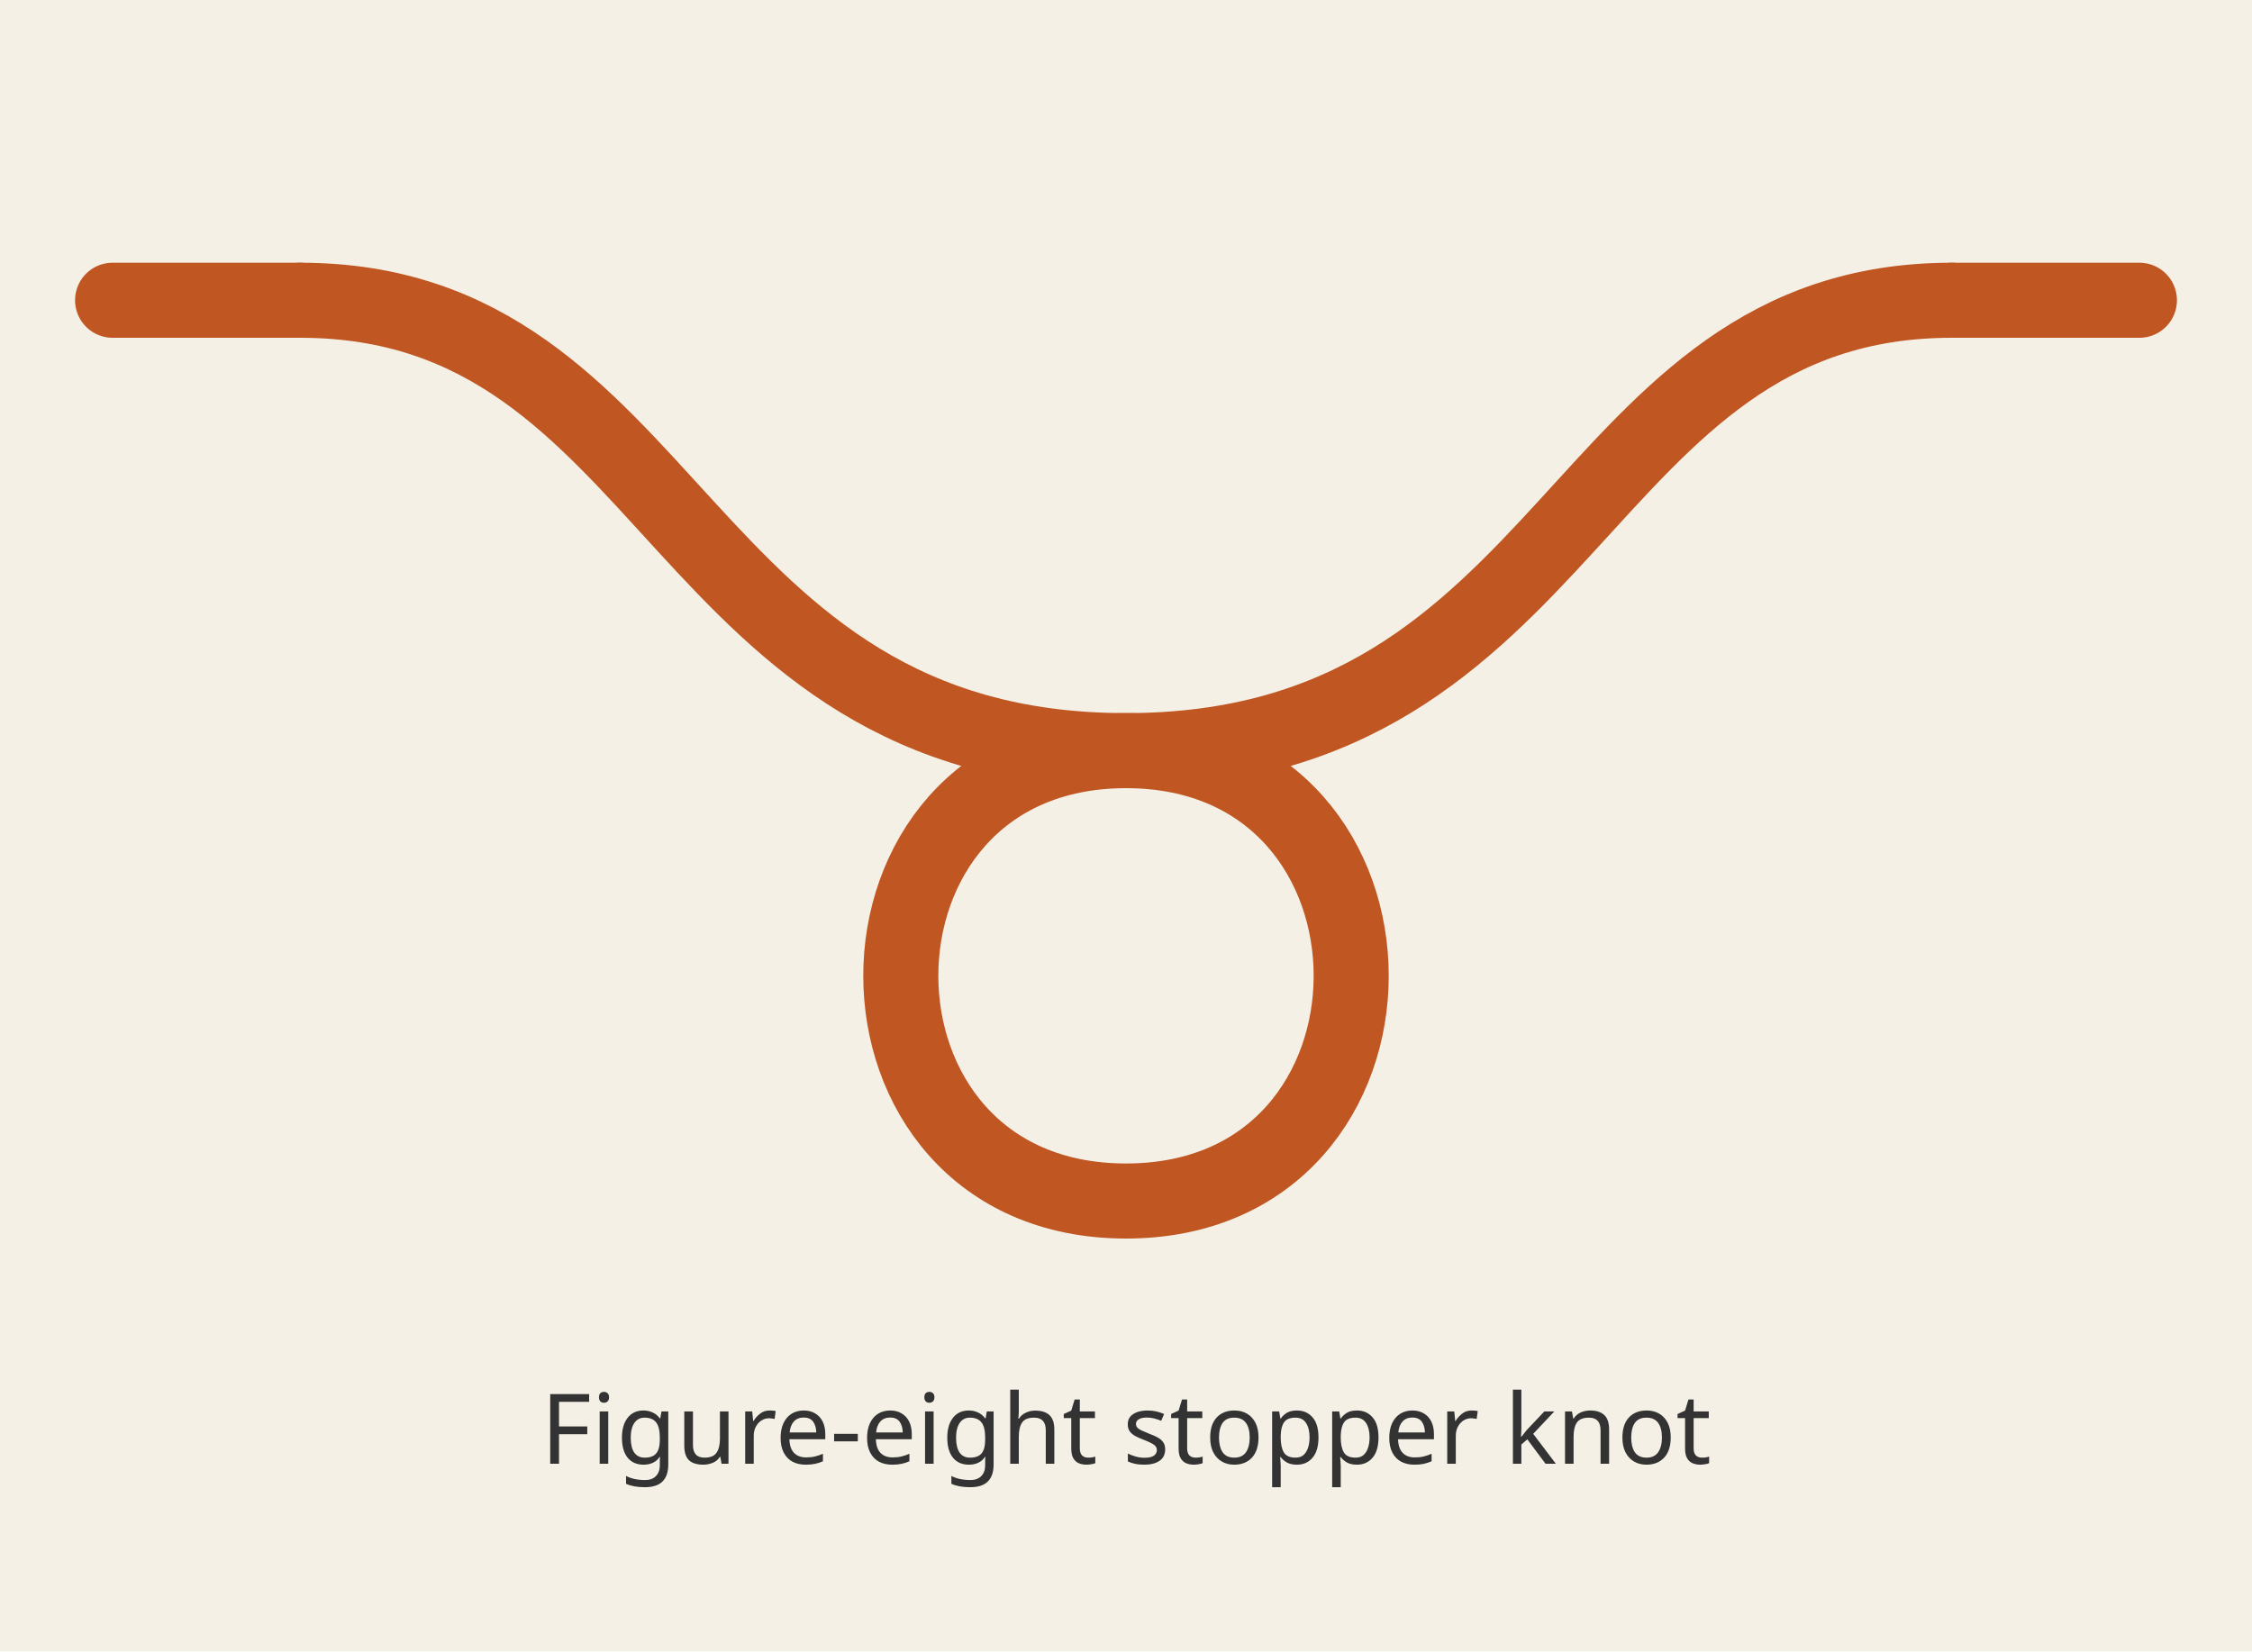
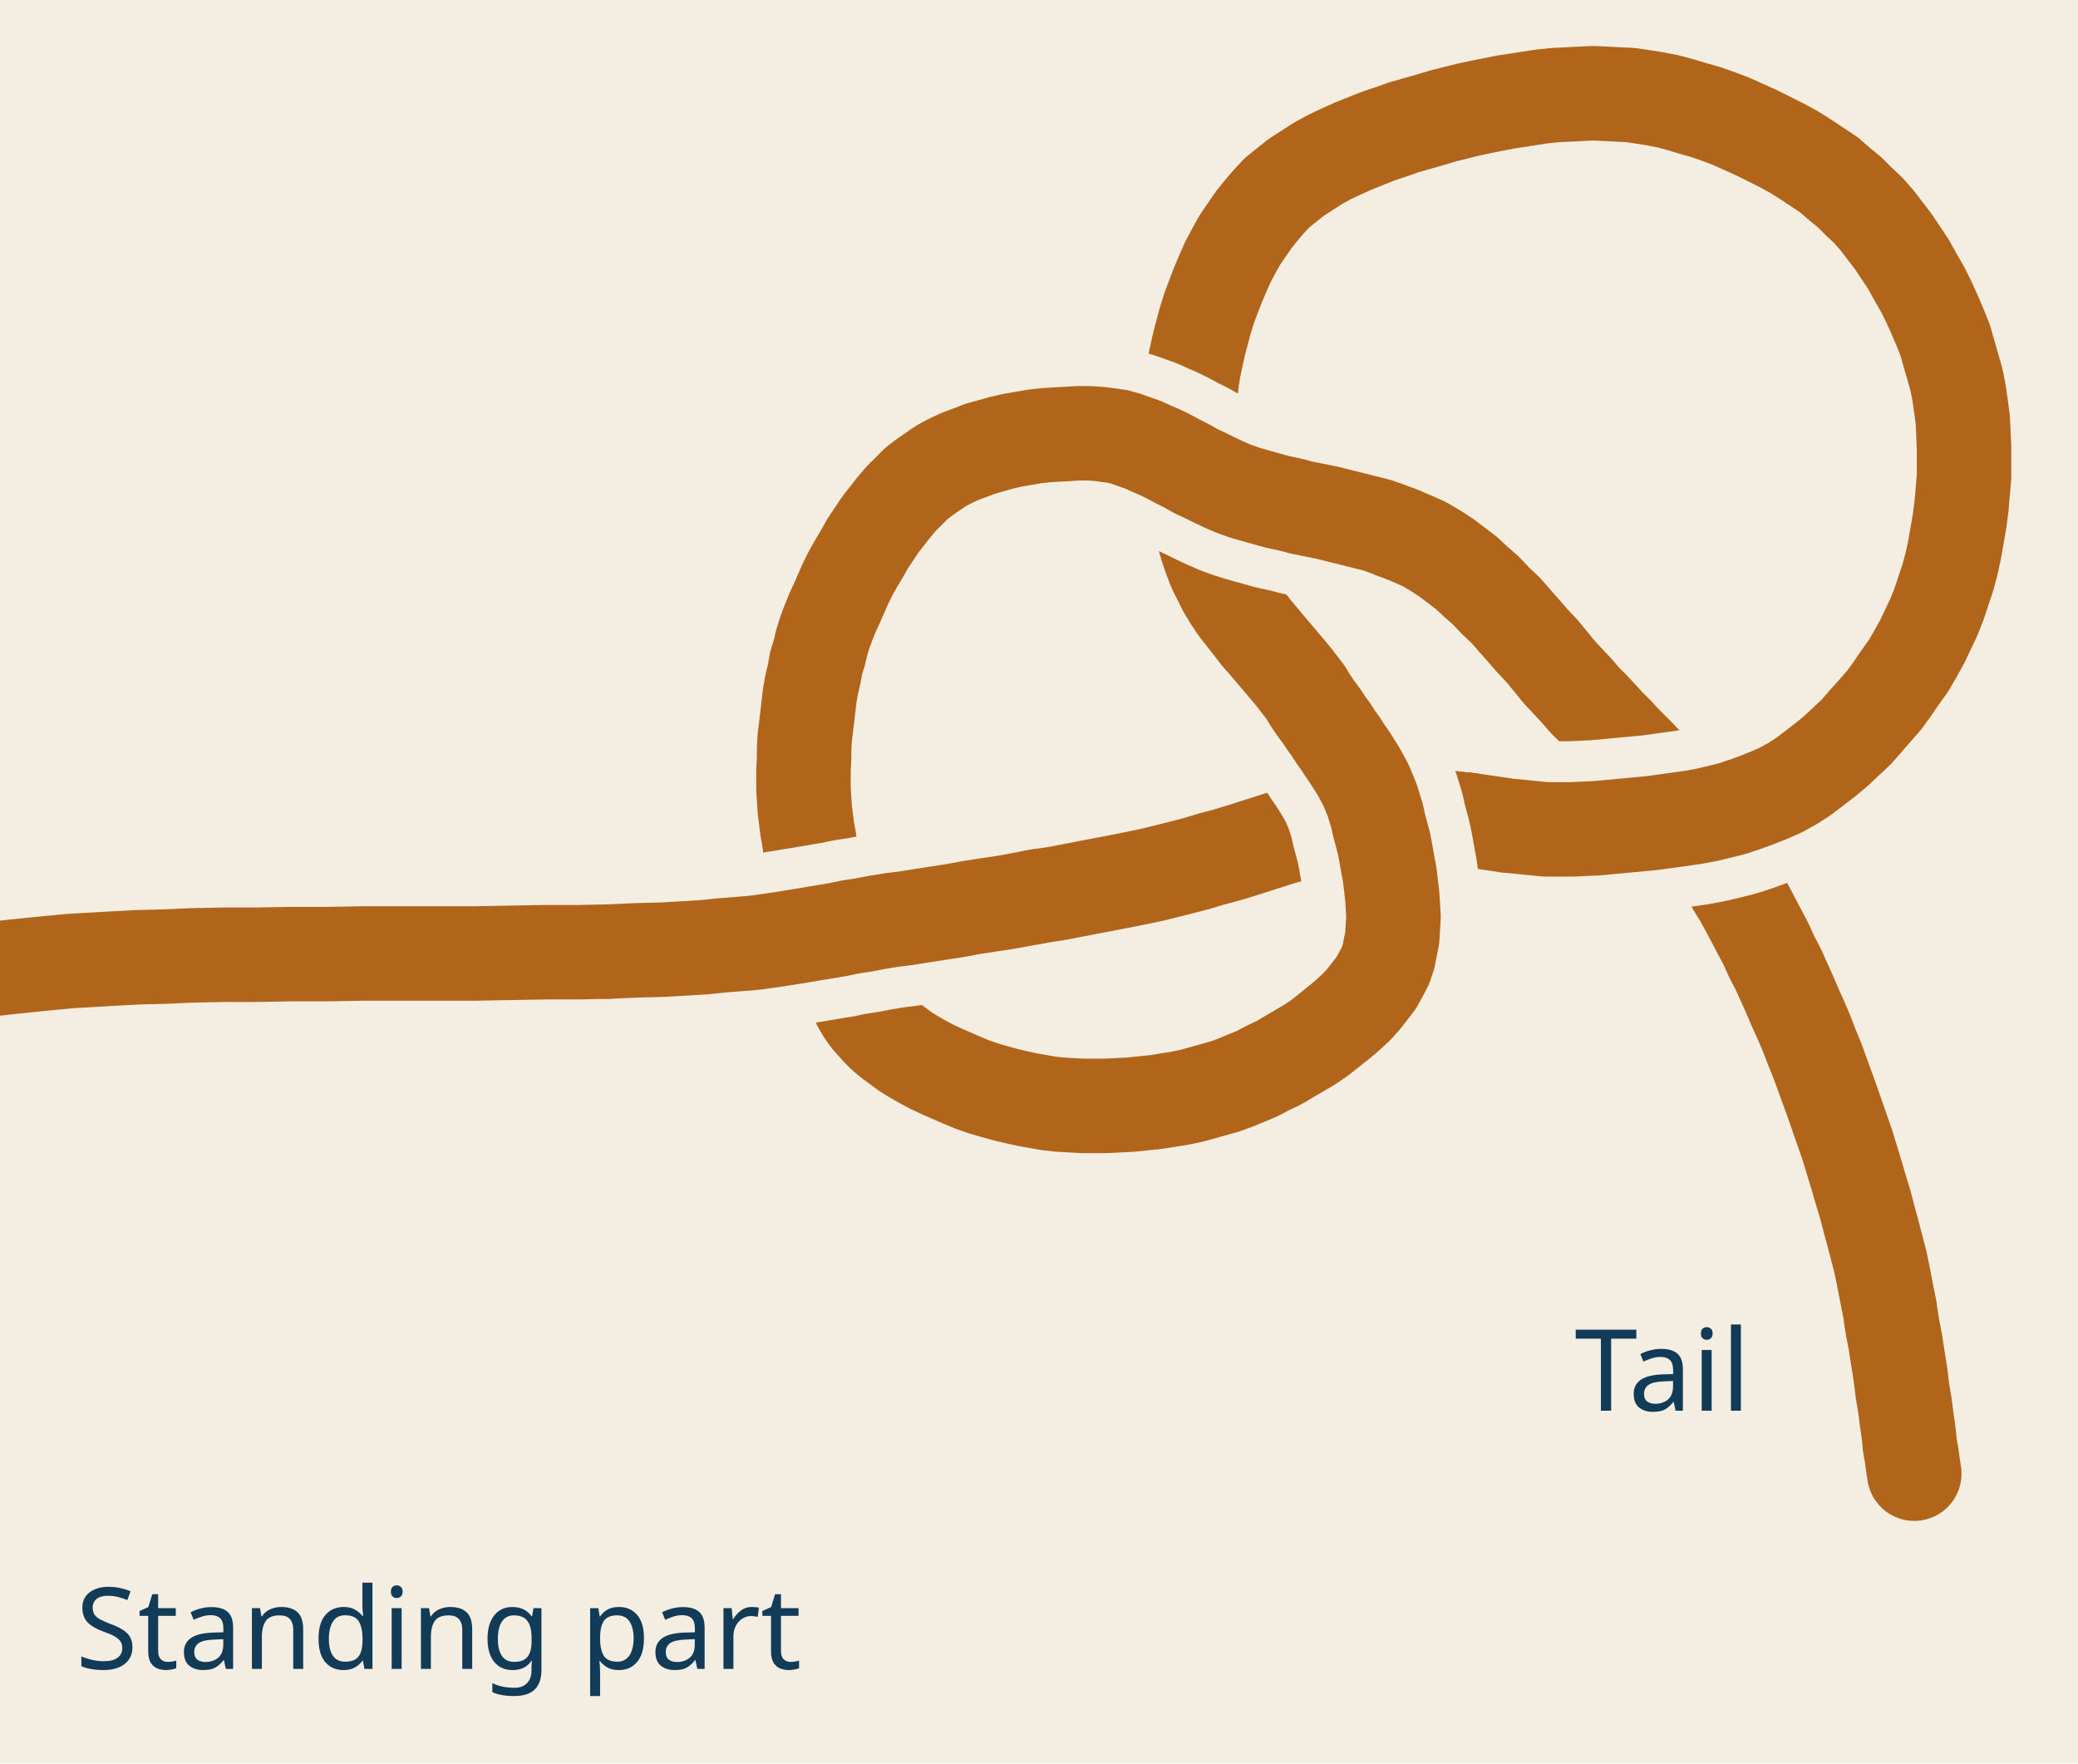
- <svg xmlns="http://www.w3.org/2000/svg" viewBox="0 0 300 220" role="img" aria-label="Line drawing of the knot named in the question.">
-   <rect width="300" height="220" fill="#f5f0e6" />
-   <path d="M40 40 C 90 40 90 100 150 100 C 210 100 210 40 260 40" fill="none" stroke="#c05621" stroke-width="10" stroke-linecap="round" />
-   <path d="M150 100 C 110 100 110 160 150 160 C 190 160 190 100 150 100" fill="none" stroke="#c05621" stroke-width="10" stroke-linecap="round" />
-   <line x1="40" y1="40" x2="15" y2="40" stroke="#c05621" stroke-width="10" stroke-linecap="round" />
-   <line x1="260" y1="40" x2="285" y2="40" stroke="#c05621" stroke-width="10" stroke-linecap="round" />
-   <text x="150" y="195" font-family="sans-serif" font-size="13" fill="#333" text-anchor="middle">Figure-eight stopper knot</text>
+ <svg xmlns="http://www.w3.org/2000/svg" viewBox="-6 38 330 280" role="img" aria-label="Line diagram of one continuous rope tied in a figure-eight stopper knot. The standing part runs out to the left, the rope doubles back on itself through four alternating over-and-under crossings to form the two interlocking lobes of a figure eight, and a long free tail leaves the finished knot at the lower right.">
+   <style>
+     .rope { fill:none; stroke:#b0651a; stroke-width:15; stroke-linecap:round; stroke-linejoin:round; }
+     .case { fill:none; stroke:#f3ede2; stroke-width:28; stroke-linecap:round; stroke-linejoin:round; }
+     .lbl  { font-family:sans-serif; font-size:18px; fill:#123b57; }
+   </style>
+   <rect x="-6" y="38" width="330" height="280" fill="#f3ede2" />
+   <path class="rope" d="M-24.0 194.0 L-22.7 193.9 L-21.2 193.7 L-19.6 193.5 L-17.8 193.2 L-15.9 193.0 L-13.8 192.7 L-11.6 192.4 L-9.2 192.1 L-6.6 191.8 L-3.9 191.5 L-1.0 191.2 L2.0 190.9 L5.3 190.6 L8.7 190.4 L12.2 190.2 L16.0 190.0 L20.1 189.9 L24.7 189.7 L29.6 189.6 L34.9 189.6 L40.4 189.5 L46.1 189.5 L51.9 189.4 L57.8 189.4 L63.7 189.4 L69.5 189.4 L75.2 189.3 L80.7 189.2 L85.9 189.2 L90.7 189.1 L95.2 188.9 L99.2 188.8 L102.7 188.6 L105.9 188.4 L108.8 188.1 L111.4 187.9 L113.8 187.7 L116.0 187.4 L118.0 187.1 L119.9 186.8 L121.7 186.5 L123.5 186.2 L125.3 185.9 L127.1 185.6 L129.0 185.2 L131.0 184.9 L133.1 184.5 L135.5 184.1 L137.9 183.8 L140.4 183.4 L143.0 183.0 L145.6 182.6 L148.3 182.1 L150.9 181.7 L153.6 181.3 L156.3 180.8 L159.0 180.3 L161.7 179.9 L164.3 179.4 L166.9 178.9 L169.5 178.4 L172.1 177.9 L174.6 177.4 L177.0 176.9 L179.4 176.3 L181.8 175.7 L184.1 175.1 L186.4 174.4 L188.7 173.8 L191.0 173.1 L193.2 172.4 L195.4 171.7 L197.6 171.0 L199.8 170.4 L201.9 169.8 L204.1 169.2 L206.2 168.7 L208.4 168.3 L210.5 167.9 L212.7 167.6 L214.8 167.5 L216.9 167.4 L219.0 167.4 L221.1 167.6 L223.2 167.7 L225.2 168.0 L227.3 168.2 L229.3 168.5 L231.4 168.8 L233.4 169.1 L235.5 169.3 L237.5 169.5 L239.5 169.7 L241.6 169.7 L243.6 169.7 L245.7 169.6 L247.8 169.5 L249.9 169.3 L252.0 169.1 L254.2 168.9 L256.3 168.7 L258.5 168.4 L260.7 168.1 L262.8 167.8 L265.0 167.4 L267.1 166.9 L269.1 166.4 L271.2 165.7 L273.1 165.0 L275.1 164.2 L276.9 163.4 L278.7 162.4 L280.4 161.3 L282.1 160.0 L283.8 158.7 L285.5 157.3 L287.1 155.8 L288.7 154.3 L290.2 152.6 L291.7 150.9 L293.2 149.2 L294.5 147.4 L295.8 145.5 L297.1 143.7 L298.2 141.8 L299.3 139.8 L300.2 137.9 L301.1 136.0 L301.9 134.0 L302.6 131.9 L303.3 129.8 L303.9 127.6 L304.4 125.3 L304.8 123.0 L305.2 120.7 L305.5 118.4 L305.7 116.0 L305.9 113.7 L305.9 111.4 L305.9 109.1 L305.8 106.8 L305.7 104.6 L305.4 102.4 L305.1 100.3 L304.7 98.3 L304.1 96.2 L303.5 94.1 L302.9 92.0 L302.1 90.0 L301.2 87.9 L300.3 85.9 L299.3 83.9 L298.2 82.0 L297.1 80.0 L295.9 78.2 L294.7 76.4 L293.4 74.7 L292.1 73.0 L290.7 71.4 L289.2 70.0 L287.7 68.5 L286.1 67.2 L284.5 65.8 L282.7 64.6 L280.9 63.4 L279.0 62.2 L277.0 61.1 L275.0 60.1 L273.0 59.1 L271.0 58.2 L269.0 57.3 L266.9 56.5 L264.9 55.8 L262.8 55.2 L260.8 54.6 L258.9 54.1 L256.9 53.7 L255.0 53.4 L253.0 53.1 L251.0 53.0 L249.0 52.9 L247.0 52.8 L245.0 52.9 L243.0 53.0 L241.0 53.1 L239.0 53.3 L237.0 53.6 L235.1 53.9 L233.1 54.2 L231.1 54.6 L229.1 55.0 L227.2 55.4 L225.2 55.9 L223.2 56.4 L221.2 57.0 L219.1 57.6 L217.0 58.2 L215.0 58.9 L212.9 59.6 L210.9 60.4 L208.9 61.2 L206.9 62.1 L205.0 63.0 L203.2 64.0 L201.5 65.1 L199.8 66.2 L198.3 67.4 L196.8 68.6 L195.5 70.0 L194.3 71.4 L193.1 72.9 L192.0 74.5 L190.9 76.1 L189.9 77.9 L189.0 79.6 L188.2 81.4 L187.4 83.3 L186.7 85.1 L186.0 87.0 L185.4 88.9 L184.9 90.8 L184.4 92.7 L184.0 94.5 L183.6 96.4 L183.3 98.2 L183.1 100.1 L183.0 102.0 L182.9 104.0 L182.9 105.9 L182.9 107.9 L183.0 109.9 L183.1 111.9 L183.4 113.8 L183.6 115.8 L183.9 117.7 L184.3 119.6 L184.7 121.5 L185.2 123.3 L185.7 125.0 L186.3 126.7 L186.9 128.3 L187.7 129.9 L188.5 131.5 L189.4 133.0 L190.4 134.5 L191.5 135.9 L192.6 137.3 L193.7 138.7 L194.8 140.0 L196.0 141.4 L197.1 142.7 L198.2 144.0 L199.3 145.3 L200.3 146.6 L201.3 147.9 L202.1 149.2 L202.9 150.4 L203.8 151.6 L204.6 152.8 L205.4 153.9 L206.1 155.0 L206.9 156.1 L207.6 157.2 L208.3 158.2 L209.0 159.3 L209.7 160.4 L210.3 161.5 L210.9 162.6 L211.4 163.8 L211.9 165.0 L212.3 166.3 L212.7 167.6 L213.0 169.0 L213.4 170.5 L213.8 172.0 L214.1 173.6 L214.4 175.3 L214.7 176.9 L214.9 178.6 L215.1 180.3 L215.2 181.9 L215.3 183.6 L215.2 185.2 L215.1 186.9 L214.8 188.4 L214.5 189.9 L214.0 191.4 L213.3 192.7 L212.6 194.0 L211.6 195.3 L210.6 196.6 L209.4 197.9 L208.1 199.1 L206.7 200.3 L205.2 201.5 L203.7 202.7 L202.1 203.8 L200.4 204.8 L198.7 205.8 L197.0 206.8 L195.3 207.6 L193.6 208.5 L191.9 209.2 L190.2 209.9 L188.6 210.5 L186.8 211.0 L185.0 211.5 L183.2 212.0 L181.3 212.4 L179.4 212.7 L177.5 213.0 L175.5 213.2 L173.6 213.4 L171.6 213.5 L169.7 213.6 L167.8 213.6 L165.9 213.6 L164.1 213.5 L162.3 213.4 L160.5 213.2 L158.8 212.9 L157.1 212.6 L155.3 212.2 L153.6 211.8 L151.8 211.3 L150.1 210.8 L148.4 210.2 L146.7 209.5 L145.1 208.8 L143.5 208.1 L142.0 207.4 L140.5 206.6 L139.1 205.8 L137.8 205.0 L136.6 204.1 L135.5 203.3 L134.4 202.4 L133.5 201.5 L132.7 200.6 L131.9 199.7 L131.2 198.7 L130.6 197.7 L130.1 196.7 L129.6 195.6 L129.1 194.5 L128.7 193.4 L128.2 192.3 L127.8 191.1 L127.4 189.9 L127.0 188.7 L126.6 187.4 L126.2 186.1 L125.8 184.8 L125.4 183.4 L124.9 182.0 L124.5 180.6 L124.1 179.1 L123.7 177.6 L123.4 176.0 L123.0 174.5 L122.7 172.9 L122.5 171.3 L122.2 169.7 L122.0 168.1 L121.8 166.5 L121.7 164.9 L121.6 163.3 L121.6 161.7 L121.6 160.1 L121.7 158.5 L121.7 156.8 L121.8 155.1 L122.0 153.5 L122.2 151.8 L122.4 150.1 L122.6 148.4 L122.9 146.7 L123.3 145.0 L123.6 143.3 L124.1 141.7 L124.5 140.0 L125.0 138.4 L125.6 136.8 L126.2 135.3 L126.9 133.8 L127.6 132.2 L128.3 130.6 L129.1 129.0 L130.0 127.4 L130.9 125.9 L131.8 124.3 L132.8 122.8 L133.8 121.3 L134.9 119.9 L136.0 118.5 L137.1 117.2 L138.3 116.0 L139.5 114.8 L140.8 113.8 L142.1 112.9 L143.4 112.0 L144.9 111.2 L146.4 110.5 L148.0 109.9 L149.6 109.3 L151.3 108.8 L153.1 108.3 L154.8 107.9 L156.6 107.6 L158.3 107.3 L160.1 107.1 L161.8 107.0 L163.6 106.9 L165.2 106.8 L166.9 106.8 L168.5 106.9 L170.0 107.1 L171.5 107.3 L172.9 107.7 L174.3 108.2 L175.7 108.7 L177.0 109.3 L178.4 109.9 L179.8 110.6 L181.1 111.3 L182.5 112.0 L183.9 112.8 L185.4 113.5 L186.8 114.2 L188.3 114.9 L189.9 115.6 L191.6 116.2 L193.3 116.7 L195.1 117.2 L196.9 117.7 L198.8 118.1 L200.7 118.6 L202.7 119.0 L204.7 119.4 L206.7 119.9 L208.7 120.4 L210.7 120.9 L212.7 121.4 L214.6 122.1 L216.5 122.8 L218.4 123.6 L220.2 124.4 L221.9 125.4 L223.6 126.5 L225.2 127.7 L226.9 129.0 L228.4 130.4 L230.0 131.8 L231.5 133.4 L233.1 134.9 L234.5 136.5 L236.0 138.2 L237.4 139.8 L238.9 141.4 L240.3 143.1 L241.6 144.7 L243.0 146.2 L244.4 147.7 L245.7 149.2 L247.0 150.5 L248.3 151.9 L249.5 153.2 L250.7 154.4 L251.9 155.7 L253.1 156.9 L254.3 158.1 L255.4 159.3 L256.5 160.6 L257.7 161.8 L258.8 163.1 L259.8 164.5 L260.9 165.8 L262.0 167.2 L263.1 168.7 L264.2 170.3 L265.2 171.9 L266.3 173.5 L267.3 175.2 L268.4 177.0 L269.4 178.7 L270.5 180.5 L271.5 182.3 L272.5 184.2 L273.5 186.1 L274.5 188.0 L275.4 190.0 L276.4 191.9 L277.3 193.9 L278.2 195.9 L279.1 198.0 L280.0 200.0 L280.9 202.1 L281.7 204.2 L282.6 206.4 L283.4 208.6 L284.2 210.8 L285.0 213.0 L285.8 215.3 L286.6 217.6 L287.4 219.9 L288.1 222.2 L288.8 224.5 L289.5 226.9 L290.2 229.2 L290.8 231.5 L291.4 233.7 L292.0 236.0 L292.6 238.3 L293.1 240.7 L293.6 243.3 L294.1 245.8 L294.5 248.5 L295.0 251.1 L295.4 253.7 L295.8 256.2 L296.1 258.7 L296.5 261.1 L296.8 263.4 L297.1 265.5 L297.3 267.5 L297.6 269.2 L297.8 270.7 L298.0 272.0" />
+   <path class="case" d="M102.7 188.6 L105.9 188.4 L108.8 188.1 L111.4 187.9 L113.8 187.7 L116.0 187.4 L118.0 187.1 L119.9 186.8 L121.7 186.5 L123.5 186.2 L125.3 185.9 L127.1 185.6 L129.0 185.2 L131.0 184.9 L133.1 184.5 L135.5 184.1 L137.9 183.8 L140.4 183.4 L143.0 183.0 L145.6 182.6" />
+   <path class="rope" d="M90.7 189.1 L95.2 188.9 L99.2 188.8 L102.7 188.6 L105.9 188.4 L108.8 188.1 L111.4 187.9 L113.8 187.7 L116.0 187.4 L118.0 187.1 L119.9 186.8 L121.7 186.5 L123.5 186.2 L125.3 185.9 L127.1 185.6 L129.0 185.2 L131.0 184.9 L133.1 184.5 L135.5 184.1 L137.9 183.8 L140.4 183.4 L143.0 183.0 L145.6 182.6 L148.3 182.1 L150.9 181.7 L153.6 181.3 L156.3 180.8 L159.0 180.3" />
+   <path class="case" d="M239.5 169.7 L241.6 169.7 L243.6 169.7 L245.7 169.6 L247.8 169.5 L249.9 169.3 L252.0 169.1 L254.2 168.9 L256.3 168.7 L258.5 168.4 L260.7 168.1 L262.8 167.8 L265.0 167.4 L267.1 166.9 L269.1 166.4 L271.2 165.7 L273.1 165.0 L275.1 164.2 L276.9 163.4 L278.7 162.4 L280.4 161.3" />
+   <path class="rope" d="M225.2 168.0 L227.3 168.2 L229.3 168.5 L231.4 168.8 L233.4 169.1 L235.5 169.3 L237.5 169.5 L239.5 169.7 L241.6 169.7 L243.6 169.7 L245.7 169.6 L247.8 169.5 L249.9 169.3 L252.0 169.1 L254.2 168.9 L256.3 168.7 L258.5 168.4 L260.7 168.1 L262.8 167.8 L265.0 167.4 L267.1 166.9 L269.1 166.4 L271.2 165.7 L273.1 165.0 L275.1 164.2 L276.9 163.4 L278.7 162.4 L280.4 161.3 L282.1 160.0 L283.8 158.7 L285.5 157.3 L287.1 155.8 L288.7 154.3 L290.2 152.6" />
+   <path class="case" d="M202.1 149.2 L202.9 150.4 L203.8 151.6 L204.6 152.8 L205.4 153.9 L206.1 155.0 L206.9 156.1 L207.6 157.2 L208.3 158.2 L209.0 159.3 L209.7 160.4 L210.3 161.5 L210.9 162.6 L211.4 163.8 L211.9 165.0 L212.3 166.3 L212.7 167.6 L213.0 169.0 L213.4 170.5 L213.8 172.0 L214.1 173.6 L214.4 175.3 L214.7 176.9 L214.9 178.6 L215.1 180.3 L215.2 181.9 L215.3 183.6 L215.2 185.2 L215.1 186.9 L214.8 188.4" />
+   <path class="rope" d="M193.7 138.7 L194.8 140.0 L196.0 141.4 L197.1 142.7 L198.2 144.0 L199.3 145.3 L200.3 146.6 L201.3 147.9 L202.1 149.2 L202.9 150.4 L203.8 151.6 L204.6 152.8 L205.4 153.9 L206.1 155.0 L206.9 156.1 L207.6 157.2 L208.3 158.2 L209.0 159.3 L209.7 160.4 L210.3 161.5 L210.9 162.6 L211.4 163.8 L211.9 165.0 L212.3 166.3 L212.7 167.6 L213.0 169.0 L213.4 170.5 L213.8 172.0 L214.1 173.6 L214.4 175.3 L214.7 176.9 L214.9 178.6 L215.1 180.3 L215.2 181.9 L215.3 183.6 L215.2 185.2 L215.1 186.9 L214.8 188.4 L214.5 189.9 L214.0 191.4 L213.3 192.7 L212.6 194.0 L211.6 195.3 L210.6 196.6 L209.4 197.9 L208.1 199.1 L206.7 200.3" />
+   <path class="case" d="M161.8 107.0 L163.6 106.9 L165.2 106.8 L166.9 106.8 L168.5 106.9 L170.0 107.1 L171.5 107.3 L172.9 107.7 L174.3 108.2 L175.7 108.7 L177.0 109.3 L178.4 109.9 L179.8 110.6 L181.1 111.3 L182.5 112.0 L183.9 112.8 L185.4 113.5 L186.8 114.2 L188.3 114.9 L189.9 115.6 L191.6 116.2 L193.3 116.7 L195.1 117.2 L196.9 117.7 L198.8 118.1 L200.7 118.6 L202.7 119.0" />
+   <path class="rope" d="M149.6 109.3 L151.3 108.8 L153.1 108.3 L154.8 107.9 L156.6 107.6 L158.3 107.3 L160.1 107.1 L161.8 107.0 L163.6 106.9 L165.2 106.8 L166.9 106.8 L168.5 106.9 L170.0 107.1 L171.5 107.3 L172.9 107.7 L174.3 108.2 L175.7 108.7 L177.0 109.3 L178.4 109.9 L179.8 110.6 L181.1 111.3 L182.5 112.0 L183.9 112.8 L185.4 113.5 L186.8 114.2 L188.3 114.9 L189.9 115.6 L191.6 116.2 L193.3 116.7 L195.1 117.2 L196.9 117.7 L198.8 118.1 L200.7 118.6 L202.7 119.0 L204.7 119.4 L206.7 119.9 L208.7 120.4 L210.7 120.9 L212.7 121.4 L214.6 122.1 L216.5 122.8" />
+   <text class="lbl" x="6" y="303">Standing part</text>
+   <text class="lbl" x="272" y="262" text-anchor="end">Tail</text>
</svg>
